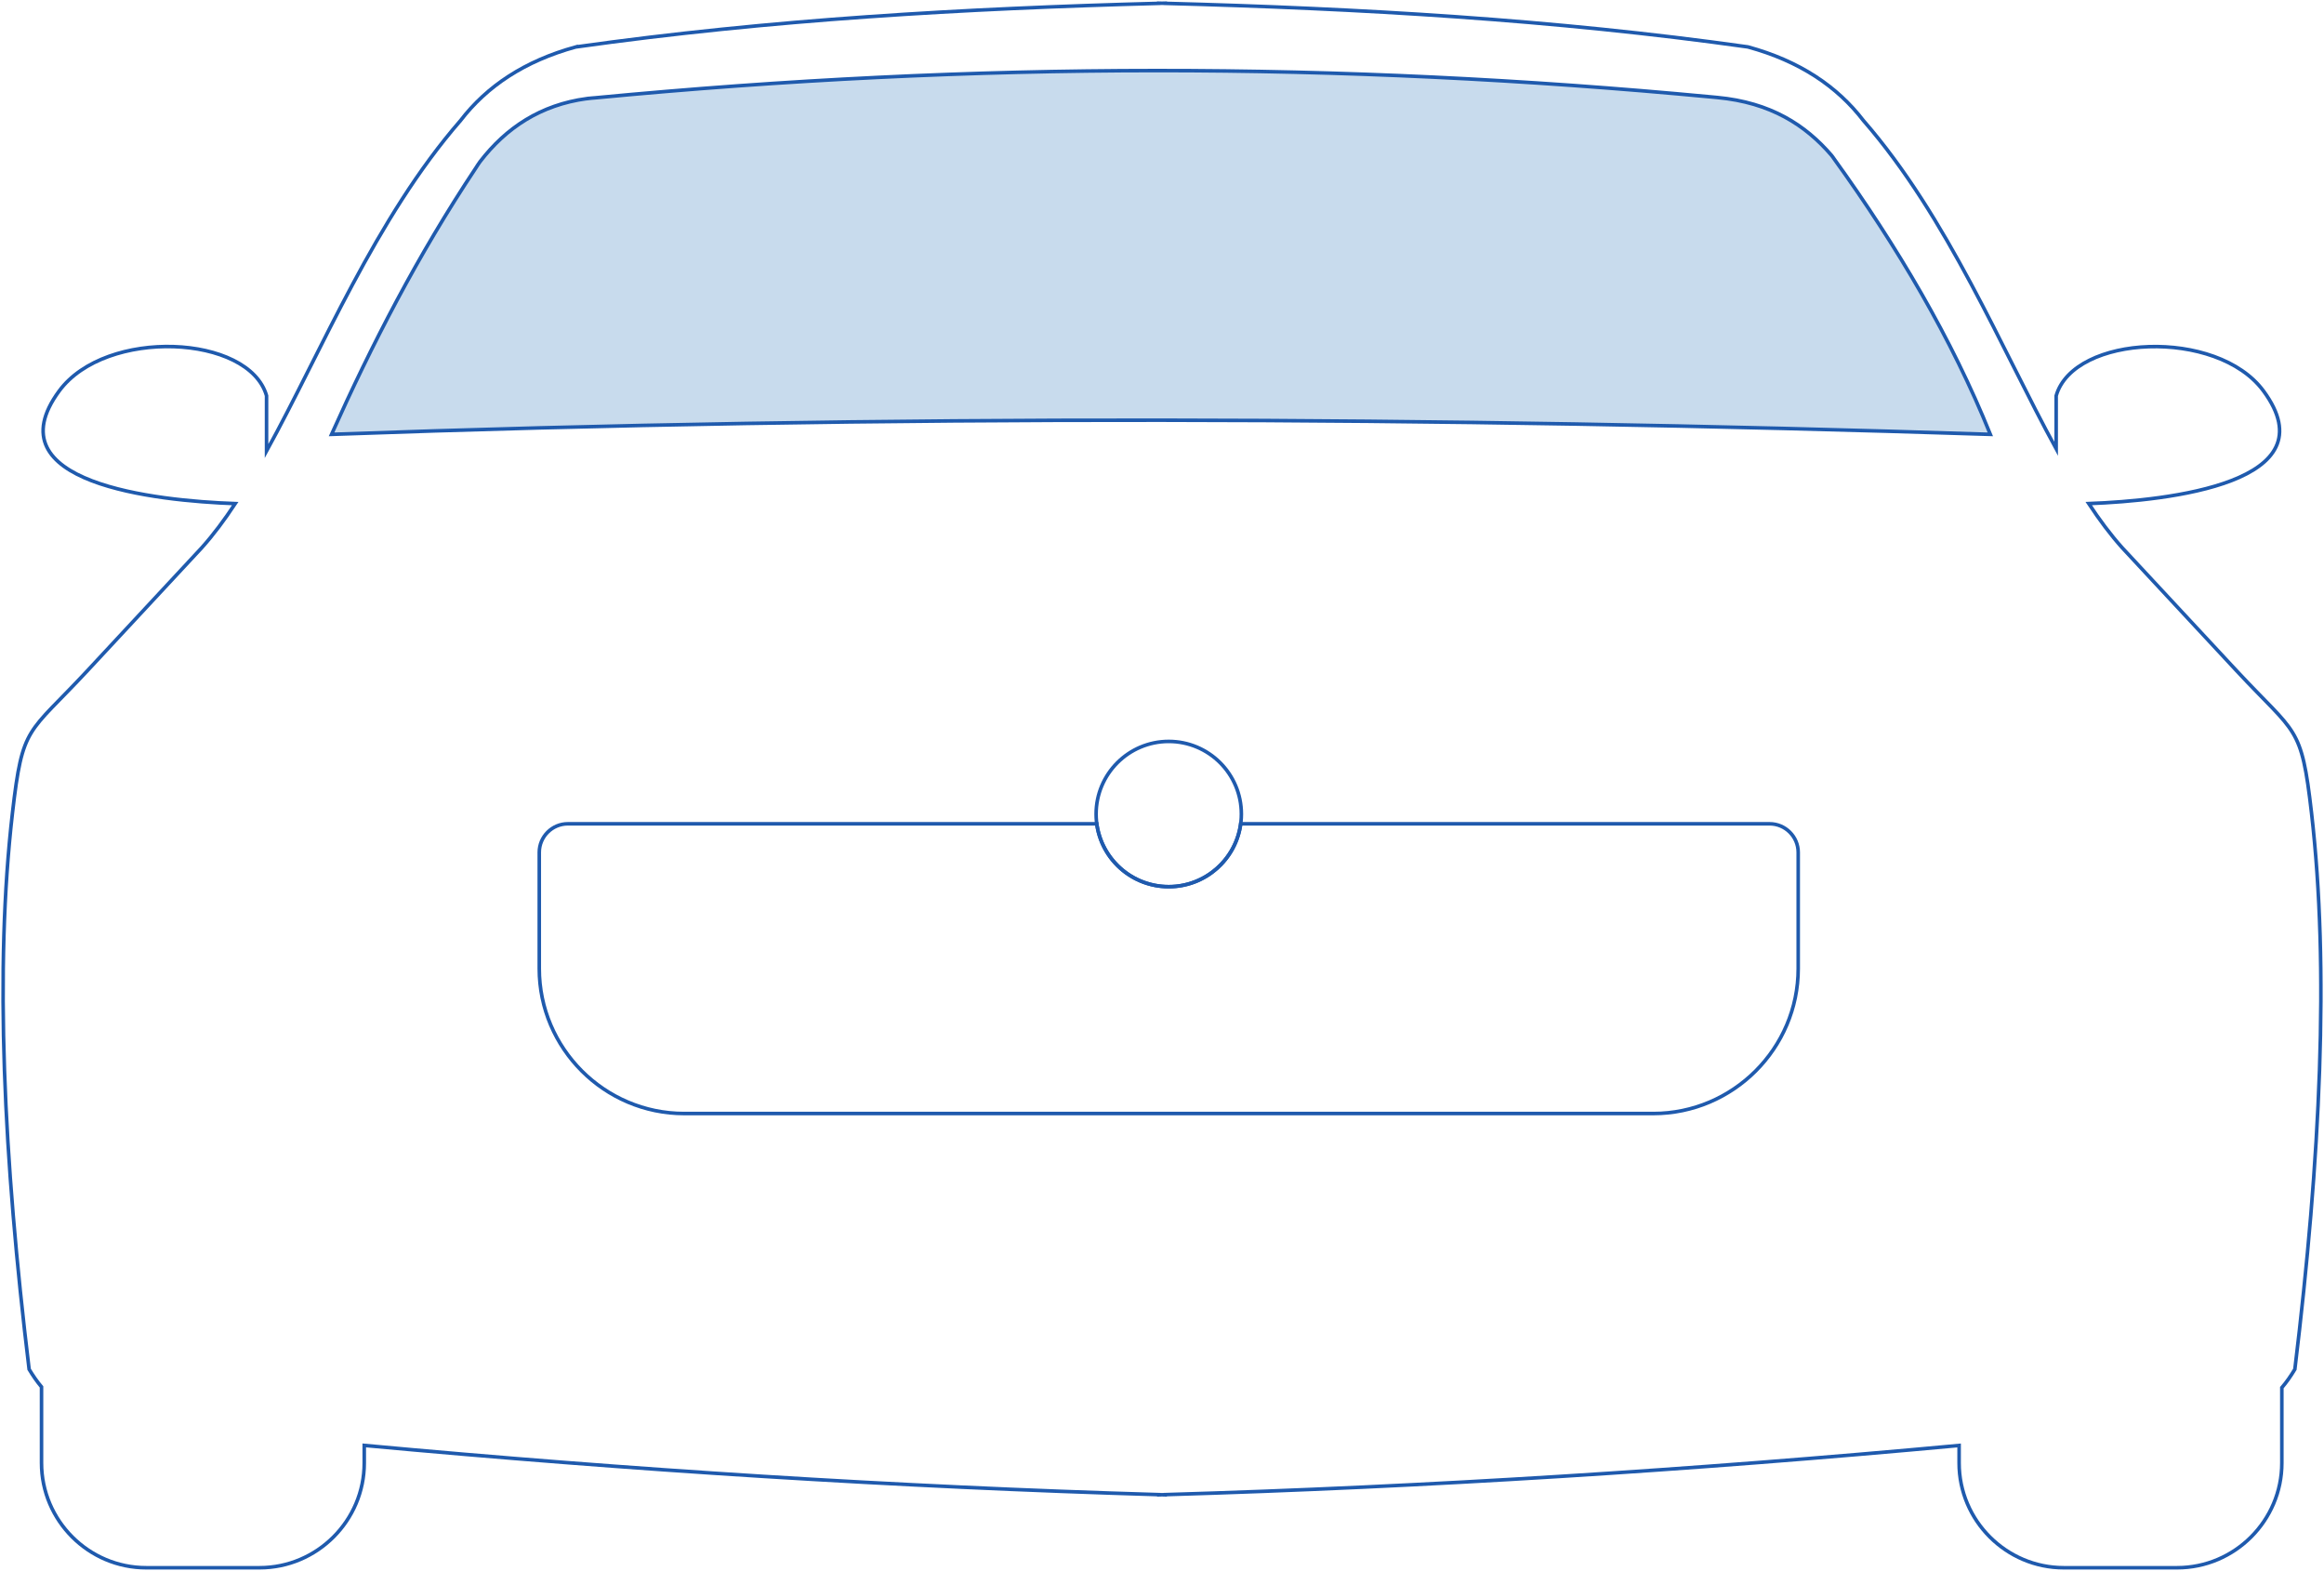
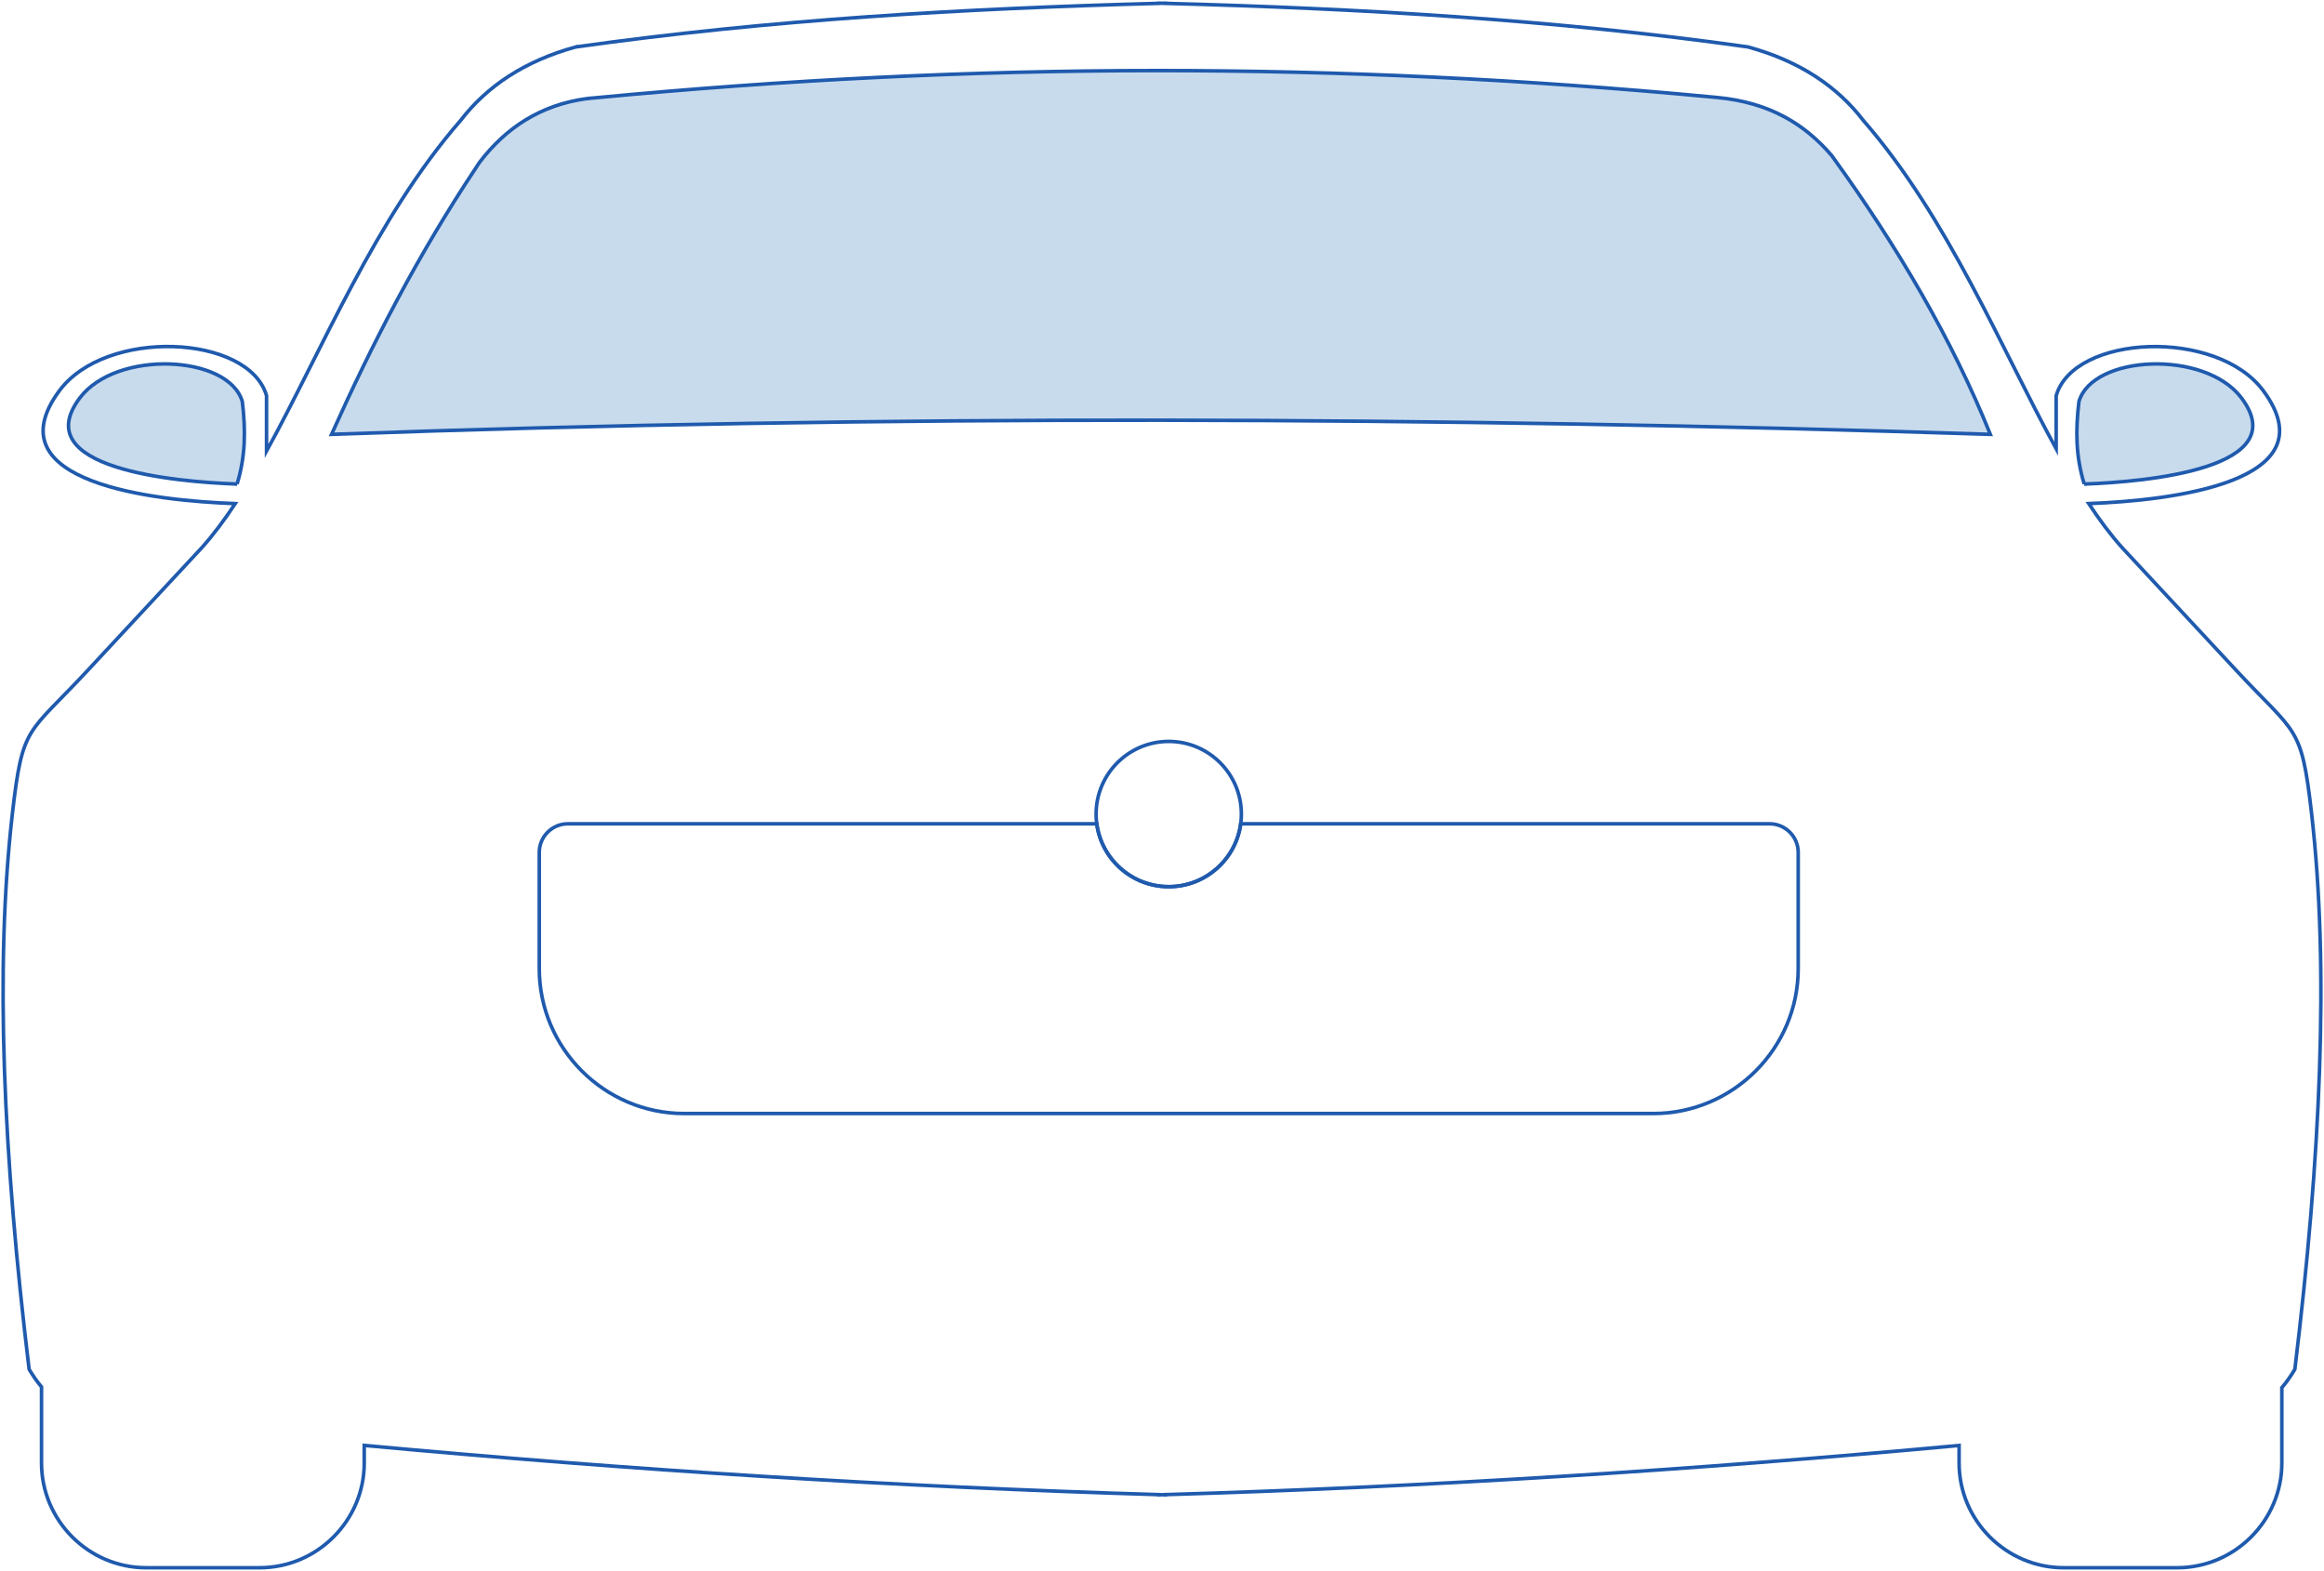
<svg xmlns="http://www.w3.org/2000/svg" xml:space="preserve" version="1.1" viewBox="0 0 977.83 660.94" preserveAspectRatio="xMidYMid meet" style="shape-rendering:geometricPrecision; text-rendering:geometricPrecision; image-rendering:optimizeQuality; fill-rule:evenodd; clip-rule:evenodd">
  <defs>
    <style type="text/css">
    .car-body { fill:none; stroke:#1F5AAD; stroke-width:1.5; vector-effect:non-scaling-stroke; stroke-miterlimit:10; }
    .glass-window { fill:#C8DBED; stroke:#1F5AAD; stroke-width:1.5; vector-effect:non-scaling-stroke; stroke-miterlimit:10; cursor:pointer; transition:fill 180ms ease; pointer-events:all; }
    .glass-window:hover { fill:#B8E5B5; }
    .glass-window.has-damage { fill:#B8E5B5; }
    .glass-window.selected { fill:#B8E5B5; }
  </style>
  </defs>
  <g id="Layer_x0020_1">
    <path class="car-body" d="M242.38 19.74c81.74,-11.52 163.48,-16.17 245.21,-18.33l0 -0.07 1.32 0.03 1.32 -0.03 0 0.07c81.73,2.16 163.47,6.81 245.21,18.33 21.73,5.94 37.54,16.59 48.6,30.99 35.57,40.87 57.9,95.75 81.1,138.11l0 -22.32c7.38,-25.77 67.64,-28.64 87.24,-2 28.41,38.58 -39.74,46.11 -73.54,47.37 4.55,6.9 9.23,13.17 14.13,18.63l48.03 51.65c25.28,27.19 27.29,22.62 31.57,59.81 7.55,65.47 3.77,145.36 -7,234.16 -1.68,2.81 -3.49,5.41 -5.48,7.73l0 31.71c0,24.23 -19.82,44.06 -44.06,44.06l-47.67 0c-24.23,0 -44.06,-19.82 -44.06,-44.06l0 -7.39c-112.36,10.39 -223.77,17.44 -334.07,20.69l0 0.08 -1.32 -0.04 -1.32 0.04 0 -0.08c-110.39,-3.25 -221.88,-10.31 -334.33,-20.71l0 7.41c0,24.23 -19.82,44.06 -44.06,44.06l-47.67 0c-24.23,0 -44.06,-19.82 -44.06,-44.06l0 -32.02c-1.88,-2.25 -3.61,-4.73 -5.22,-7.43 -10.77,-88.8 -14.55,-168.69 -7,-234.16 4.28,-37.19 6.28,-32.62 31.57,-59.81l48.03 -51.65c4.9,-5.45 9.57,-11.71 14.12,-18.61 -33.61,-1.2 -102.62,-8.62 -74.06,-47.4 19.61,-26.64 79.86,-23.77 87.24,2l0 23.3c23.39,-42.49 45.79,-97.9 81.63,-139.09 11.06,-14.4 26.87,-25.04 48.6,-30.99z" />
-     <path id="front_windshield" class="glass-window" data-glass-name="Front Windshield" role="button" tabindex="0" aria-label="Front Windshield" d="M246.94 41.49c1.22,-0.17 2.46,-0.24 3.69,-0.35 159.62,-15.25 312.78,-15.15 469.43,-0.35 0.82,0.08 1.65,0.16 2.47,0.23 22.48,2.11 37.1,11.56 48.09,24.34 0.37,0.43 0.68,0.93 1.01,1.39 26.66,36.96 49.62,75.82 65.81,116.01 -232.65,-7.49 -465.29,-8.39 -697.94,0 16.94,-37.8 36.23,-75.3 60.75,-112.15 0.57,-0.86 1.1,-1.76 1.73,-2.59 11.03,-14.32 25.49,-23.9 44.96,-26.54z" />
+     <path id="front_windshield" class="glass-window" data-glass-name="Windshield" role="button" tabindex="0" aria-label="Windshield" d="M246.94 41.49c1.22,-0.17 2.46,-0.24 3.69,-0.35 159.62,-15.25 312.78,-15.15 469.43,-0.35 0.82,0.08 1.65,0.16 2.47,0.23 22.48,2.11 37.1,11.56 48.09,24.34 0.37,0.43 0.68,0.93 1.01,1.39 26.66,36.96 49.62,75.82 65.81,116.01 -232.65,-7.49 -465.29,-8.39 -697.94,0 16.94,-37.8 36.23,-75.3 60.75,-112.15 0.57,-0.86 1.1,-1.76 1.73,-2.59 11.03,-14.32 25.49,-23.9 44.96,-26.54z" />
    <path class="car-body" d="M238.91 346.62l222.56 0c2,14.94 14.8,26.46 30.28,26.46 15.48,0 28.28,-11.52 30.28,-26.46l222.55 0c6.61,0 12.02,5.41 12.02,12.02l0 48.94c0,33.53 -27.43,60.95 -60.95,60.95l-407.8 0c-33.53,0 -60.95,-27.43 -60.95,-60.95l0 -48.94c0,-6.61 5.41,-12.02 12.02,-12.02z" />
    <circle class="car-body" cx="491.75" cy="342.52" r="30.56" />
+     <path id="right_mirror_glass" class="glass-window" data-glass-name="Right Side Mirror" role="button" tabindex="0" aria-label="Right Side Mirror" d="M99.75 203.67c-26.35,-0.92 -88.54,-6.59 -66.16,-36.25 15.36,-20.37 62.59,-18.18 68.37,1.53 1.43,12.1 1.38,22.96 -2.22,34.72z" />
+     <path id="left_mirror_glass" class="glass-window" data-glass-name="Left Side Mirror" role="button" tabindex="0" aria-label="Left Side Mirror" d="M876.93 203.67c26.35,-0.92 88.54,-6.59 66.16,-36.25 -15.36,-20.37 -62.59,-18.18 -68.37,1.53 -1.43,12.1 -1.38,22.96 2.22,34.72z" />
  </g>
</svg>
